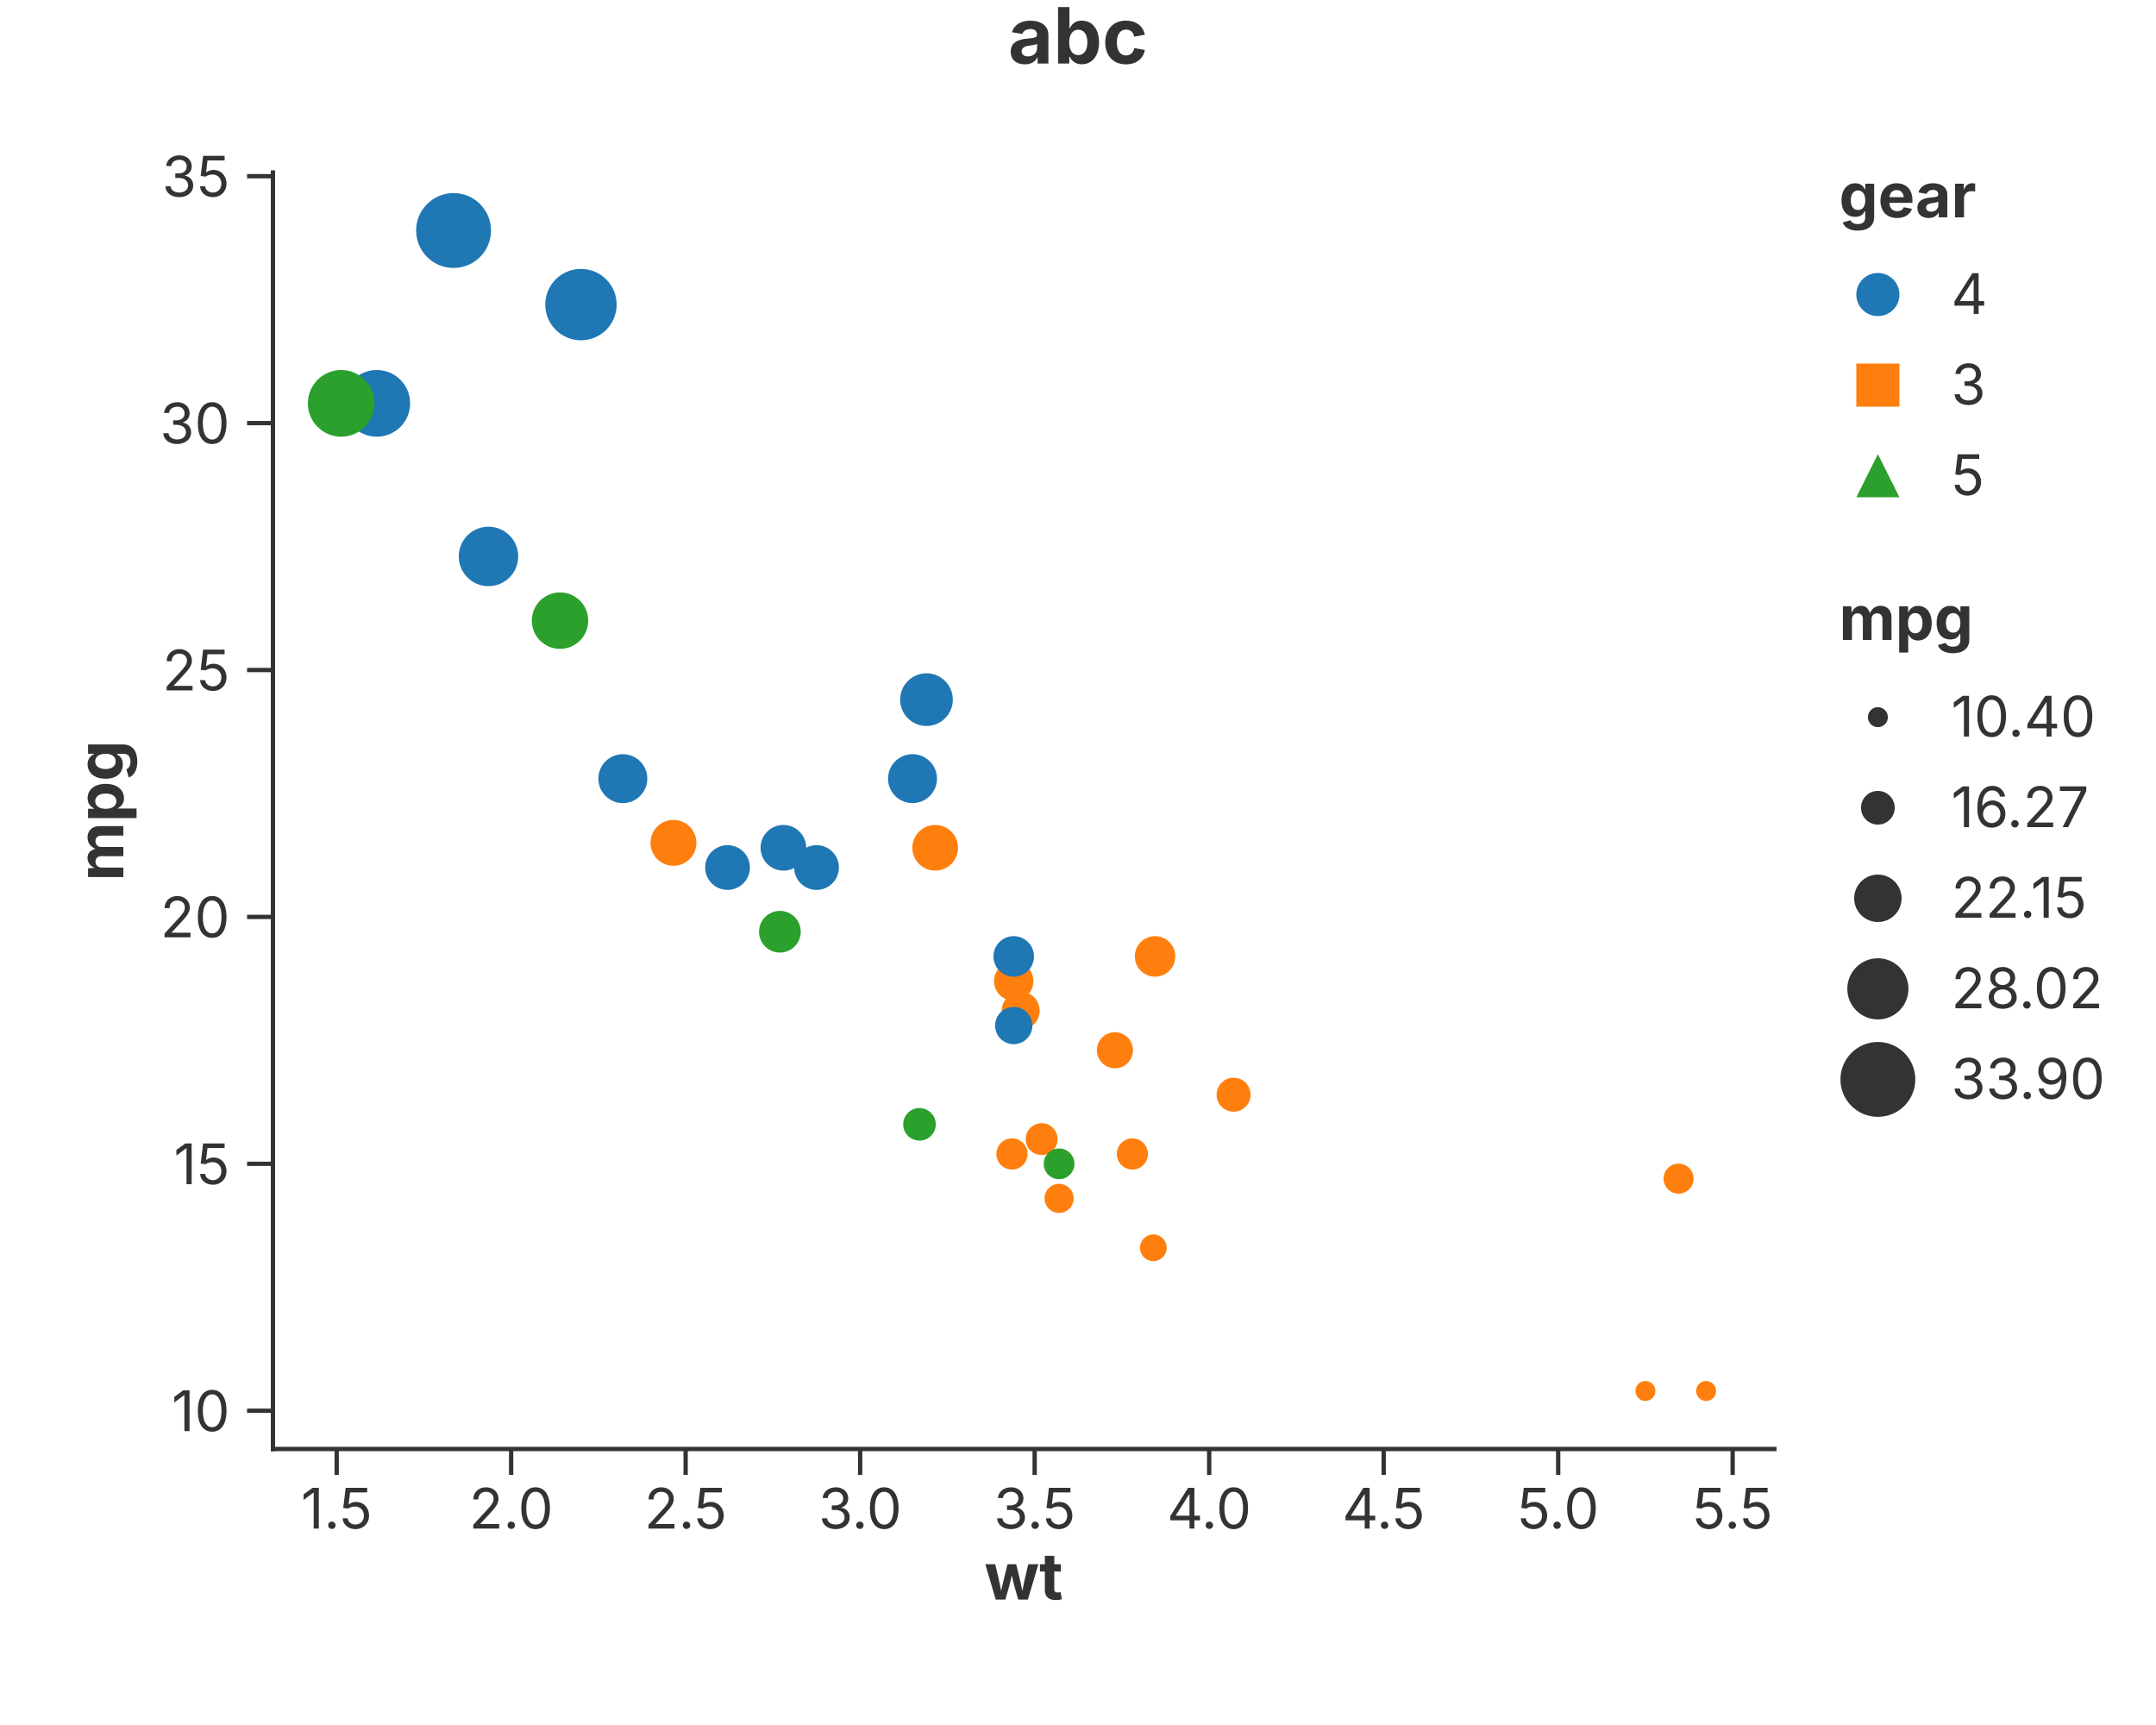
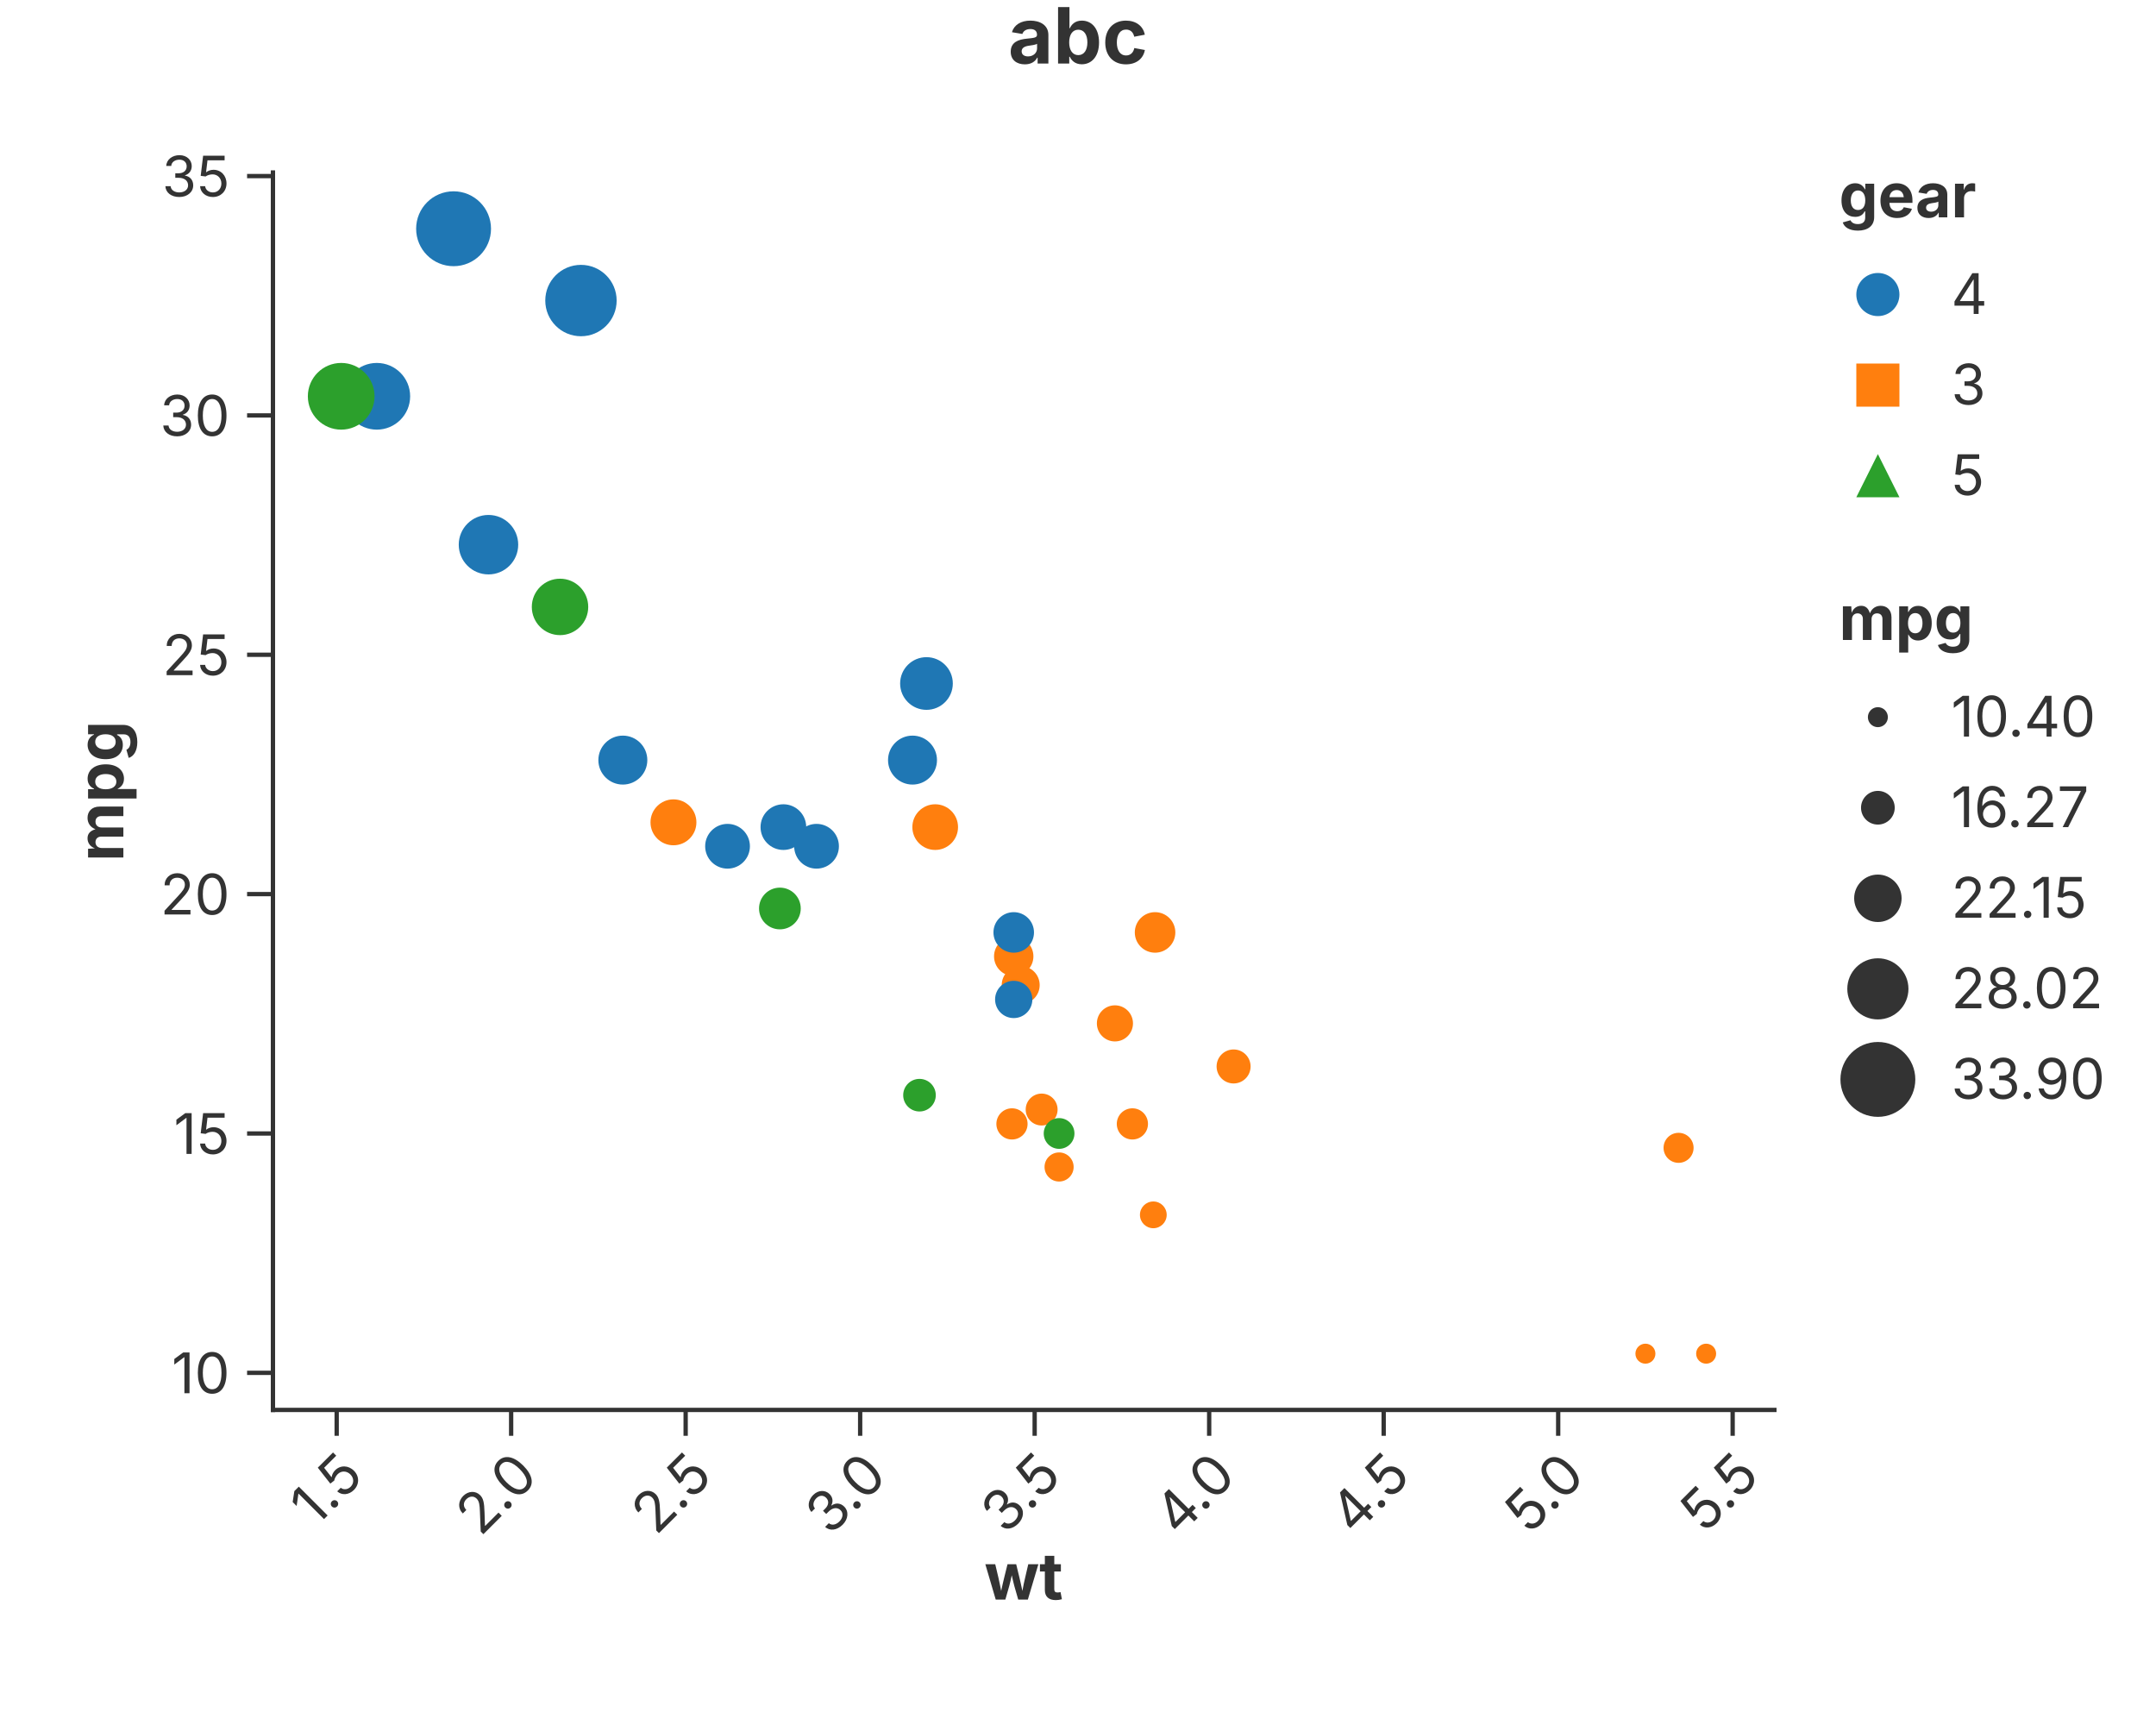
<svg xmlns="http://www.w3.org/2000/svg" width="500" height="400" viewBox="0 0 500 400">
  <rect width="100%" height="100%" fill="white" />
  <text x="250.00" y="8.00" text-anchor="middle" dominant-baseline="middle" font-family="Inter, -apple-system, BlinkMacSystemFont, 'Segoe UI', Roboto, Helvetica, Arial, 'PingFang SC', 'Microsoft YaHei', Ubuntu, Cantarell, 'Noto Sans', sans-serif" font-size="18" fill="#333" font-weight="bold">abc</text>
-   <line x1="63.30" y1="336.00" x2="411.50" y2="336.00" stroke="#333" stroke-width="1" stroke-linecap="square" />
-   <line x1="78.08" y1="336.00" x2="78.08" y2="342.00" stroke="#333" stroke-width="1.0" />
-   <text x="78.08" y="345.00" font-size="13" font-family="Inter, -apple-system, BlinkMacSystemFont, 'Segoe UI', Roboto, Helvetica, Arial, 'PingFang SC', 'Microsoft YaHei', Ubuntu, Cantarell, 'Noto Sans', sans-serif" fill="#333" text-anchor="middle" dominant-baseline="hanging">1.5</text>
-   <line x1="118.54" y1="336.00" x2="118.54" y2="342.00" stroke="#333" stroke-width="1.0" />
-   <text x="118.54" y="345.00" font-size="13" font-family="Inter, -apple-system, BlinkMacSystemFont, 'Segoe UI', Roboto, Helvetica, Arial, 'PingFang SC', 'Microsoft YaHei', Ubuntu, Cantarell, 'Noto Sans', sans-serif" fill="#333" text-anchor="middle" dominant-baseline="hanging">2.0</text>
-   <line x1="159.01" y1="336.00" x2="159.01" y2="342.00" stroke="#333" stroke-width="1.0" />
-   <text x="159.01" y="345.00" font-size="13" font-family="Inter, -apple-system, BlinkMacSystemFont, 'Segoe UI', Roboto, Helvetica, Arial, 'PingFang SC', 'Microsoft YaHei', Ubuntu, Cantarell, 'Noto Sans', sans-serif" fill="#333" text-anchor="middle" dominant-baseline="hanging">2.5</text>
-   <line x1="199.48" y1="336.00" x2="199.48" y2="342.00" stroke="#333" stroke-width="1.0" />
-   <text x="199.48" y="345.00" font-size="13" font-family="Inter, -apple-system, BlinkMacSystemFont, 'Segoe UI', Roboto, Helvetica, Arial, 'PingFang SC', 'Microsoft YaHei', Ubuntu, Cantarell, 'Noto Sans', sans-serif" fill="#333" text-anchor="middle" dominant-baseline="hanging">3.0</text>
-   <line x1="239.95" y1="336.00" x2="239.95" y2="342.00" stroke="#333" stroke-width="1.0" />
-   <text x="239.95" y="345.00" font-size="13" font-family="Inter, -apple-system, BlinkMacSystemFont, 'Segoe UI', Roboto, Helvetica, Arial, 'PingFang SC', 'Microsoft YaHei', Ubuntu, Cantarell, 'Noto Sans', sans-serif" fill="#333" text-anchor="middle" dominant-baseline="hanging">3.5</text>
-   <line x1="280.42" y1="336.00" x2="280.42" y2="342.00" stroke="#333" stroke-width="1.0" />
-   <text x="280.42" y="345.00" font-size="13" font-family="Inter, -apple-system, BlinkMacSystemFont, 'Segoe UI', Roboto, Helvetica, Arial, 'PingFang SC', 'Microsoft YaHei', Ubuntu, Cantarell, 'Noto Sans', sans-serif" fill="#333" text-anchor="middle" dominant-baseline="hanging">4.0</text>
-   <line x1="320.89" y1="336.00" x2="320.89" y2="342.00" stroke="#333" stroke-width="1.0" />
-   <text x="320.89" y="345.00" font-size="13" font-family="Inter, -apple-system, BlinkMacSystemFont, 'Segoe UI', Roboto, Helvetica, Arial, 'PingFang SC', 'Microsoft YaHei', Ubuntu, Cantarell, 'Noto Sans', sans-serif" fill="#333" text-anchor="middle" dominant-baseline="hanging">4.5</text>
-   <line x1="361.36" y1="336.00" x2="361.36" y2="342.00" stroke="#333" stroke-width="1.0" />
-   <text x="361.36" y="345.00" font-size="13" font-family="Inter, -apple-system, BlinkMacSystemFont, 'Segoe UI', Roboto, Helvetica, Arial, 'PingFang SC', 'Microsoft YaHei', Ubuntu, Cantarell, 'Noto Sans', sans-serif" fill="#333" text-anchor="middle" dominant-baseline="hanging">5.0</text>
-   <line x1="401.82" y1="336.00" x2="401.82" y2="342.00" stroke="#333" stroke-width="1.0" />
-   <text x="401.82" y="345.00" font-size="13" font-family="Inter, -apple-system, BlinkMacSystemFont, 'Segoe UI', Roboto, Helvetica, Arial, 'PingFang SC', 'Microsoft YaHei', Ubuntu, Cantarell, 'Noto Sans', sans-serif" fill="#333" text-anchor="middle" dominant-baseline="hanging">5.5</text>
+   <line x1="63.30" y1="326.94" x2="411.50" y2="326.94" stroke="#333" stroke-width="1" stroke-linecap="square" />
+   <line x1="78.08" y1="326.94" x2="78.08" y2="332.94" stroke="#333" stroke-width="1.0" />
+   <text x="78.08" y="335.94" font-size="13" font-family="Inter, -apple-system, BlinkMacSystemFont, 'Segoe UI', Roboto, Helvetica, Arial, 'PingFang SC', 'Microsoft YaHei', Ubuntu, Cantarell, 'Noto Sans', sans-serif" fill="#333" text-anchor="end" dominant-baseline="hanging" transform="rotate(-45.0, 78.08, 335.94)">1.5</text>
+   <line x1="118.54" y1="326.94" x2="118.54" y2="332.94" stroke="#333" stroke-width="1.0" />
+   <text x="118.54" y="335.94" font-size="13" font-family="Inter, -apple-system, BlinkMacSystemFont, 'Segoe UI', Roboto, Helvetica, Arial, 'PingFang SC', 'Microsoft YaHei', Ubuntu, Cantarell, 'Noto Sans', sans-serif" fill="#333" text-anchor="end" dominant-baseline="hanging" transform="rotate(-45.0, 118.54, 335.94)">2.0</text>
+   <line x1="159.01" y1="326.94" x2="159.01" y2="332.94" stroke="#333" stroke-width="1.0" />
+   <text x="159.01" y="335.94" font-size="13" font-family="Inter, -apple-system, BlinkMacSystemFont, 'Segoe UI', Roboto, Helvetica, Arial, 'PingFang SC', 'Microsoft YaHei', Ubuntu, Cantarell, 'Noto Sans', sans-serif" fill="#333" text-anchor="end" dominant-baseline="hanging" transform="rotate(-45.0, 159.01, 335.94)">2.5</text>
+   <line x1="199.48" y1="326.94" x2="199.48" y2="332.94" stroke="#333" stroke-width="1.0" />
+   <text x="199.48" y="335.94" font-size="13" font-family="Inter, -apple-system, BlinkMacSystemFont, 'Segoe UI', Roboto, Helvetica, Arial, 'PingFang SC', 'Microsoft YaHei', Ubuntu, Cantarell, 'Noto Sans', sans-serif" fill="#333" text-anchor="end" dominant-baseline="hanging" transform="rotate(-45.0, 199.48, 335.94)">3.0</text>
+   <line x1="239.95" y1="326.94" x2="239.95" y2="332.94" stroke="#333" stroke-width="1.0" />
+   <text x="239.95" y="335.94" font-size="13" font-family="Inter, -apple-system, BlinkMacSystemFont, 'Segoe UI', Roboto, Helvetica, Arial, 'PingFang SC', 'Microsoft YaHei', Ubuntu, Cantarell, 'Noto Sans', sans-serif" fill="#333" text-anchor="end" dominant-baseline="hanging" transform="rotate(-45.0, 239.95, 335.94)">3.5</text>
+   <line x1="280.42" y1="326.94" x2="280.42" y2="332.94" stroke="#333" stroke-width="1.0" />
+   <text x="280.42" y="335.94" font-size="13" font-family="Inter, -apple-system, BlinkMacSystemFont, 'Segoe UI', Roboto, Helvetica, Arial, 'PingFang SC', 'Microsoft YaHei', Ubuntu, Cantarell, 'Noto Sans', sans-serif" fill="#333" text-anchor="end" dominant-baseline="hanging" transform="rotate(-45.0, 280.42, 335.94)">4.0</text>
+   <line x1="320.89" y1="326.94" x2="320.89" y2="332.94" stroke="#333" stroke-width="1.0" />
+   <text x="320.89" y="335.94" font-size="13" font-family="Inter, -apple-system, BlinkMacSystemFont, 'Segoe UI', Roboto, Helvetica, Arial, 'PingFang SC', 'Microsoft YaHei', Ubuntu, Cantarell, 'Noto Sans', sans-serif" fill="#333" text-anchor="end" dominant-baseline="hanging" transform="rotate(-45.0, 320.89, 335.94)">4.5</text>
+   <line x1="361.36" y1="326.94" x2="361.36" y2="332.94" stroke="#333" stroke-width="1.0" />
+   <text x="361.36" y="335.94" font-size="13" font-family="Inter, -apple-system, BlinkMacSystemFont, 'Segoe UI', Roboto, Helvetica, Arial, 'PingFang SC', 'Microsoft YaHei', Ubuntu, Cantarell, 'Noto Sans', sans-serif" fill="#333" text-anchor="end" dominant-baseline="hanging" transform="rotate(-45.0, 361.36, 335.94)">5.0</text>
+   <line x1="401.82" y1="326.94" x2="401.82" y2="332.94" stroke="#333" stroke-width="1.0" />
+   <text x="401.82" y="335.94" font-size="13" font-family="Inter, -apple-system, BlinkMacSystemFont, 'Segoe UI', Roboto, Helvetica, Arial, 'PingFang SC', 'Microsoft YaHei', Ubuntu, Cantarell, 'Noto Sans', sans-serif" fill="#333" text-anchor="end" dominant-baseline="hanging" transform="rotate(-45.0, 401.82, 335.94)">5.5</text>
  <text x="237.40" y="360.00" text-anchor="middle" font-size="15" font-family="Inter, -apple-system, BlinkMacSystemFont, 'Segoe UI', Roboto, Helvetica, Arial, 'PingFang SC', 'Microsoft YaHei', Ubuntu, Cantarell, 'Noto Sans', sans-serif" fill="#333" font-weight="bold" dominant-baseline="hanging">wt</text>
-   <line x1="63.30" y1="336.00" x2="63.30" y2="40.00" stroke="#333" stroke-width="1" stroke-linecap="square" />
-   <line x1="63.30" y1="327.13" x2="57.30" y2="327.13" stroke="#333" stroke-width="1.0" />
-   <text x="53.30" y="327.13" font-size="13" font-family="Inter, -apple-system, BlinkMacSystemFont, 'Segoe UI', Roboto, Helvetica, Arial, 'PingFang SC', 'Microsoft YaHei', Ubuntu, Cantarell, 'Noto Sans', sans-serif" fill="#333" text-anchor="end" dominant-baseline="central">10</text>
-   <line x1="63.30" y1="269.87" x2="57.30" y2="269.87" stroke="#333" stroke-width="1.0" />
-   <text x="53.30" y="269.87" font-size="13" font-family="Inter, -apple-system, BlinkMacSystemFont, 'Segoe UI', Roboto, Helvetica, Arial, 'PingFang SC', 'Microsoft YaHei', Ubuntu, Cantarell, 'Noto Sans', sans-serif" fill="#333" text-anchor="end" dominant-baseline="central">15</text>
-   <line x1="63.30" y1="212.62" x2="57.30" y2="212.62" stroke="#333" stroke-width="1.0" />
-   <text x="53.30" y="212.62" font-size="13" font-family="Inter, -apple-system, BlinkMacSystemFont, 'Segoe UI', Roboto, Helvetica, Arial, 'PingFang SC', 'Microsoft YaHei', Ubuntu, Cantarell, 'Noto Sans', sans-serif" fill="#333" text-anchor="end" dominant-baseline="central">20</text>
-   <line x1="63.30" y1="155.37" x2="57.30" y2="155.37" stroke="#333" stroke-width="1.0" />
-   <text x="53.30" y="155.37" font-size="13" font-family="Inter, -apple-system, BlinkMacSystemFont, 'Segoe UI', Roboto, Helvetica, Arial, 'PingFang SC', 'Microsoft YaHei', Ubuntu, Cantarell, 'Noto Sans', sans-serif" fill="#333" text-anchor="end" dominant-baseline="central">25</text>
-   <line x1="63.30" y1="98.11" x2="57.30" y2="98.11" stroke="#333" stroke-width="1.0" />
-   <text x="53.30" y="98.11" font-size="13" font-family="Inter, -apple-system, BlinkMacSystemFont, 'Segoe UI', Roboto, Helvetica, Arial, 'PingFang SC', 'Microsoft YaHei', Ubuntu, Cantarell, 'Noto Sans', sans-serif" fill="#333" text-anchor="end" dominant-baseline="central">30</text>
-   <line x1="63.30" y1="40.86" x2="57.30" y2="40.86" stroke="#333" stroke-width="1.0" />
-   <text x="53.30" y="40.86" font-size="13" font-family="Inter, -apple-system, BlinkMacSystemFont, 'Segoe UI', Roboto, Helvetica, Arial, 'PingFang SC', 'Microsoft YaHei', Ubuntu, Cantarell, 'Noto Sans', sans-serif" fill="#333" text-anchor="end" dominant-baseline="central">35</text>
-   <text x="23.00" y="188.00" text-anchor="middle" font-size="15" font-family="Inter, -apple-system, BlinkMacSystemFont, 'Segoe UI', Roboto, Helvetica, Arial, 'PingFang SC', 'Microsoft YaHei', Ubuntu, Cantarell, 'Noto Sans', sans-serif" fill="#333" font-weight="bold" transform="rotate(-90, 23.00, 188.00)" dominant-baseline="middle">mpg</text>
+   <line x1="63.30" y1="326.94" x2="63.30" y2="40.00" stroke="#333" stroke-width="1" stroke-linecap="square" />
+   <line x1="63.30" y1="318.34" x2="57.30" y2="318.34" stroke="#333" stroke-width="1.0" />
+   <text x="53.30" y="318.34" font-size="13" font-family="Inter, -apple-system, BlinkMacSystemFont, 'Segoe UI', Roboto, Helvetica, Arial, 'PingFang SC', 'Microsoft YaHei', Ubuntu, Cantarell, 'Noto Sans', sans-serif" fill="#333" text-anchor="end" dominant-baseline="central">10</text>
+   <line x1="63.30" y1="262.84" x2="57.30" y2="262.84" stroke="#333" stroke-width="1.0" />
+   <text x="53.30" y="262.84" font-size="13" font-family="Inter, -apple-system, BlinkMacSystemFont, 'Segoe UI', Roboto, Helvetica, Arial, 'PingFang SC', 'Microsoft YaHei', Ubuntu, Cantarell, 'Noto Sans', sans-serif" fill="#333" text-anchor="end" dominant-baseline="central">15</text>
+   <line x1="63.30" y1="207.33" x2="57.30" y2="207.33" stroke="#333" stroke-width="1.0" />
+   <text x="53.30" y="207.33" font-size="13" font-family="Inter, -apple-system, BlinkMacSystemFont, 'Segoe UI', Roboto, Helvetica, Arial, 'PingFang SC', 'Microsoft YaHei', Ubuntu, Cantarell, 'Noto Sans', sans-serif" fill="#333" text-anchor="end" dominant-baseline="central">20</text>
+   <line x1="63.30" y1="151.83" x2="57.30" y2="151.83" stroke="#333" stroke-width="1.0" />
+   <text x="53.30" y="151.83" font-size="13" font-family="Inter, -apple-system, BlinkMacSystemFont, 'Segoe UI', Roboto, Helvetica, Arial, 'PingFang SC', 'Microsoft YaHei', Ubuntu, Cantarell, 'Noto Sans', sans-serif" fill="#333" text-anchor="end" dominant-baseline="central">25</text>
+   <line x1="63.30" y1="96.33" x2="57.30" y2="96.33" stroke="#333" stroke-width="1.0" />
+   <text x="53.30" y="96.33" font-size="13" font-family="Inter, -apple-system, BlinkMacSystemFont, 'Segoe UI', Roboto, Helvetica, Arial, 'PingFang SC', 'Microsoft YaHei', Ubuntu, Cantarell, 'Noto Sans', sans-serif" fill="#333" text-anchor="end" dominant-baseline="central">30</text>
+   <line x1="63.30" y1="40.83" x2="57.30" y2="40.83" stroke="#333" stroke-width="1.0" />
+   <text x="53.30" y="40.83" font-size="13" font-family="Inter, -apple-system, BlinkMacSystemFont, 'Segoe UI', Roboto, Helvetica, Arial, 'PingFang SC', 'Microsoft YaHei', Ubuntu, Cantarell, 'Noto Sans', sans-serif" fill="#333" text-anchor="end" dominant-baseline="central">35</text>
+   <text x="23.00" y="183.47" text-anchor="middle" font-size="15" font-family="Inter, -apple-system, BlinkMacSystemFont, 'Segoe UI', Roboto, Helvetica, Arial, 'PingFang SC', 'Microsoft YaHei', Ubuntu, Cantarell, 'Noto Sans', sans-serif" fill="#333" font-weight="bold" transform="rotate(-90, 23.00, 183.47)" dominant-baseline="middle">mpg</text>
  <defs>
    <clipPath id="plot-clip-area">
-       <rect x="63.300" y="40.000" width="348.200" height="296.000" />
+       <rect x="63.300" y="40.000" width="348.200" height="286.938" />
    </clipPath>
  </defs>
-   <circle cx="168.725" cy="201.168" r="5.189" fill="#1f77b4" stroke="none" stroke-width="0.000" fill-opacity="1.000" stroke-opacity="1.000" clip-path="url(#plot-clip-area)" />
-   <circle cx="189.364" cy="201.168" r="5.189" fill="#1f77b4" stroke="none" stroke-width="0.000" fill-opacity="1.000" stroke-opacity="1.000" clip-path="url(#plot-clip-area)" />
-   <circle cx="144.444" cy="180.557" r="5.676" fill="#1f77b4" stroke="none" stroke-width="0.000" fill-opacity="1.000" stroke-opacity="1.000" clip-path="url(#plot-clip-area)" />
-   <circle cx="216.882" cy="196.588" r="5.297" fill="#ff7f0e" stroke="none" stroke-width="0.000" fill-opacity="1.000" stroke-opacity="1.000" clip-path="url(#plot-clip-area)" />
-   <circle cx="235.093" cy="227.505" r="4.566" fill="#ff7f0e" stroke="none" stroke-width="0.000" fill-opacity="1.000" stroke-opacity="1.000" clip-path="url(#plot-clip-area)" />
-   <circle cx="236.712" cy="234.375" r="4.403" fill="#ff7f0e" stroke="none" stroke-width="0.000" fill-opacity="1.000" stroke-opacity="1.000" clip-path="url(#plot-clip-area)" />
-   <circle cx="245.615" cy="277.888" r="3.374" fill="#ff7f0e" stroke="none" stroke-width="0.000" fill-opacity="1.000" stroke-opacity="1.000" clip-path="url(#plot-clip-area)" />
-   <circle cx="214.859" cy="162.236" r="6.109" fill="#1f77b4" stroke="none" stroke-width="0.000" fill-opacity="1.000" stroke-opacity="1.000" clip-path="url(#plot-clip-area)" />
-   <circle cx="211.621" cy="180.557" r="5.676" fill="#1f77b4" stroke="none" stroke-width="0.000" fill-opacity="1.000" stroke-opacity="1.000" clip-path="url(#plot-clip-area)" />
-   <circle cx="235.093" cy="221.779" r="4.701" fill="#1f77b4" stroke="none" stroke-width="0.000" fill-opacity="1.000" stroke-opacity="1.000" clip-path="url(#plot-clip-area)" />
-   <circle cx="235.093" cy="237.810" r="4.322" fill="#1f77b4" stroke="none" stroke-width="0.000" fill-opacity="1.000" stroke-opacity="1.000" clip-path="url(#plot-clip-area)" />
-   <circle cx="286.084" cy="253.841" r="3.943" fill="#ff7f0e" stroke="none" stroke-width="0.000" fill-opacity="1.000" stroke-opacity="1.000" clip-path="url(#plot-clip-area)" />
-   <circle cx="258.565" cy="243.536" r="4.187" fill="#ff7f0e" stroke="none" stroke-width="0.000" fill-opacity="1.000" stroke-opacity="1.000" clip-path="url(#plot-clip-area)" />
-   <circle cx="262.612" cy="267.582" r="3.618" fill="#ff7f0e" stroke="none" stroke-width="0.000" fill-opacity="1.000" stroke-opacity="1.000" clip-path="url(#plot-clip-area)" />
-   <circle cx="381.590" cy="322.545" r="2.318" fill="#ff7f0e" stroke="none" stroke-width="0.000" fill-opacity="1.000" stroke-opacity="1.000" clip-path="url(#plot-clip-area)" />
-   <circle cx="395.673" cy="322.545" r="2.318" fill="#ff7f0e" stroke="none" stroke-width="0.000" fill-opacity="1.000" stroke-opacity="1.000" clip-path="url(#plot-clip-area)" />
-   <circle cx="389.279" cy="273.308" r="3.483" fill="#ff7f0e" stroke="none" stroke-width="0.000" fill-opacity="1.000" stroke-opacity="1.000" clip-path="url(#plot-clip-area)" />
-   <circle cx="134.731" cy="70.631" r="8.276" fill="#1f77b4" stroke="none" stroke-width="0.000" fill-opacity="1.000" stroke-opacity="1.000" clip-path="url(#plot-clip-area)" />
-   <circle cx="87.383" cy="93.532" r="7.734" fill="#1f77b4" stroke="none" stroke-width="0.000" fill-opacity="1.000" stroke-opacity="1.000" clip-path="url(#plot-clip-area)" />
-   <circle cx="105.189" cy="53.455" r="8.682" fill="#1f77b4" stroke="none" stroke-width="0.000" fill-opacity="1.000" stroke-opacity="1.000" clip-path="url(#plot-clip-area)" />
-   <circle cx="156.180" cy="195.443" r="5.324" fill="#ff7f0e" stroke="none" stroke-width="0.000" fill-opacity="1.000" stroke-opacity="1.000" clip-path="url(#plot-clip-area)" />
-   <circle cx="241.568" cy="264.147" r="3.699" fill="#ff7f0e" stroke="none" stroke-width="0.000" fill-opacity="1.000" stroke-opacity="1.000" clip-path="url(#plot-clip-area)" />
-   <circle cx="234.689" cy="267.582" r="3.618" fill="#ff7f0e" stroke="none" stroke-width="0.000" fill-opacity="1.000" stroke-opacity="1.000" clip-path="url(#plot-clip-area)" />
-   <circle cx="267.468" cy="289.338" r="3.103" fill="#ff7f0e" stroke="none" stroke-width="0.000" fill-opacity="1.000" stroke-opacity="1.000" clip-path="url(#plot-clip-area)" />
-   <circle cx="267.873" cy="221.779" r="4.701" fill="#ff7f0e" stroke="none" stroke-width="0.000" fill-opacity="1.000" stroke-opacity="1.000" clip-path="url(#plot-clip-area)" />
-   <circle cx="113.283" cy="129.029" r="6.895" fill="#1f77b4" stroke="none" stroke-width="0.000" fill-opacity="1.000" stroke-opacity="1.000" clip-path="url(#plot-clip-area)" />
-   <circle cx="129.875" cy="143.915" r="6.543" fill="#2ca02c" stroke="none" stroke-width="0.000" fill-opacity="1.000" stroke-opacity="1.000" clip-path="url(#plot-clip-area)" />
-   <circle cx="79.127" cy="93.532" r="7.734" fill="#2ca02c" stroke="none" stroke-width="0.000" fill-opacity="1.000" stroke-opacity="1.000" clip-path="url(#plot-clip-area)" />
-   <circle cx="213.240" cy="260.712" r="3.780" fill="#2ca02c" stroke="none" stroke-width="0.000" fill-opacity="1.000" stroke-opacity="1.000" clip-path="url(#plot-clip-area)" />
-   <circle cx="180.865" cy="216.054" r="4.837" fill="#2ca02c" stroke="none" stroke-width="0.000" fill-opacity="1.000" stroke-opacity="1.000" clip-path="url(#plot-clip-area)" />
-   <circle cx="245.615" cy="269.872" r="3.564" fill="#2ca02c" stroke="none" stroke-width="0.000" fill-opacity="1.000" stroke-opacity="1.000" clip-path="url(#plot-clip-area)" />
-   <circle cx="181.675" cy="196.588" r="5.297" fill="#1f77b4" stroke="none" stroke-width="0.000" fill-opacity="1.000" stroke-opacity="1.000" clip-path="url(#plot-clip-area)" />
+   <circle cx="168.725" cy="196.234" r="5.189" fill="#1f77b4" stroke="none" stroke-width="0.000" fill-opacity="1.000" stroke-opacity="1.000" clip-path="url(#plot-clip-area)" />
+   <circle cx="189.364" cy="196.234" r="5.189" fill="#1f77b4" stroke="none" stroke-width="0.000" fill-opacity="1.000" stroke-opacity="1.000" clip-path="url(#plot-clip-area)" />
+   <circle cx="144.444" cy="176.254" r="5.676" fill="#1f77b4" stroke="none" stroke-width="0.000" fill-opacity="1.000" stroke-opacity="1.000" clip-path="url(#plot-clip-area)" />
+   <circle cx="216.882" cy="191.794" r="5.297" fill="#ff7f0e" stroke="none" stroke-width="0.000" fill-opacity="1.000" stroke-opacity="1.000" clip-path="url(#plot-clip-area)" />
+   <circle cx="235.093" cy="221.765" r="4.566" fill="#ff7f0e" stroke="none" stroke-width="0.000" fill-opacity="1.000" stroke-opacity="1.000" clip-path="url(#plot-clip-area)" />
+   <circle cx="236.712" cy="228.425" r="4.403" fill="#ff7f0e" stroke="none" stroke-width="0.000" fill-opacity="1.000" stroke-opacity="1.000" clip-path="url(#plot-clip-area)" />
+   <circle cx="245.615" cy="270.605" r="3.374" fill="#ff7f0e" stroke="none" stroke-width="0.000" fill-opacity="1.000" stroke-opacity="1.000" clip-path="url(#plot-clip-area)" />
+   <circle cx="214.859" cy="158.494" r="6.109" fill="#1f77b4" stroke="none" stroke-width="0.000" fill-opacity="1.000" stroke-opacity="1.000" clip-path="url(#plot-clip-area)" />
+   <circle cx="211.621" cy="176.254" r="5.676" fill="#1f77b4" stroke="none" stroke-width="0.000" fill-opacity="1.000" stroke-opacity="1.000" clip-path="url(#plot-clip-area)" />
+   <circle cx="235.093" cy="216.215" r="4.701" fill="#1f77b4" stroke="none" stroke-width="0.000" fill-opacity="1.000" stroke-opacity="1.000" clip-path="url(#plot-clip-area)" />
+   <circle cx="235.093" cy="231.755" r="4.322" fill="#1f77b4" stroke="none" stroke-width="0.000" fill-opacity="1.000" stroke-opacity="1.000" clip-path="url(#plot-clip-area)" />
+   <circle cx="286.084" cy="247.295" r="3.943" fill="#ff7f0e" stroke="none" stroke-width="0.000" fill-opacity="1.000" stroke-opacity="1.000" clip-path="url(#plot-clip-area)" />
+   <circle cx="258.565" cy="237.305" r="4.187" fill="#ff7f0e" stroke="none" stroke-width="0.000" fill-opacity="1.000" stroke-opacity="1.000" clip-path="url(#plot-clip-area)" />
+   <circle cx="262.612" cy="260.615" r="3.618" fill="#ff7f0e" stroke="none" stroke-width="0.000" fill-opacity="1.000" stroke-opacity="1.000" clip-path="url(#plot-clip-area)" />
+   <circle cx="381.590" cy="313.896" r="2.318" fill="#ff7f0e" stroke="none" stroke-width="0.000" fill-opacity="1.000" stroke-opacity="1.000" clip-path="url(#plot-clip-area)" />
+   <circle cx="395.673" cy="313.896" r="2.318" fill="#ff7f0e" stroke="none" stroke-width="0.000" fill-opacity="1.000" stroke-opacity="1.000" clip-path="url(#plot-clip-area)" />
+   <circle cx="389.279" cy="266.165" r="3.483" fill="#ff7f0e" stroke="none" stroke-width="0.000" fill-opacity="1.000" stroke-opacity="1.000" clip-path="url(#plot-clip-area)" />
+   <circle cx="134.731" cy="69.693" r="8.276" fill="#1f77b4" stroke="none" stroke-width="0.000" fill-opacity="1.000" stroke-opacity="1.000" clip-path="url(#plot-clip-area)" />
+   <circle cx="87.383" cy="91.893" r="7.734" fill="#1f77b4" stroke="none" stroke-width="0.000" fill-opacity="1.000" stroke-opacity="1.000" clip-path="url(#plot-clip-area)" />
+   <circle cx="105.189" cy="53.043" r="8.682" fill="#1f77b4" stroke="none" stroke-width="0.000" fill-opacity="1.000" stroke-opacity="1.000" clip-path="url(#plot-clip-area)" />
+   <circle cx="156.180" cy="190.684" r="5.324" fill="#ff7f0e" stroke="none" stroke-width="0.000" fill-opacity="1.000" stroke-opacity="1.000" clip-path="url(#plot-clip-area)" />
+   <circle cx="241.568" cy="257.285" r="3.699" fill="#ff7f0e" stroke="none" stroke-width="0.000" fill-opacity="1.000" stroke-opacity="1.000" clip-path="url(#plot-clip-area)" />
+   <circle cx="234.689" cy="260.615" r="3.618" fill="#ff7f0e" stroke="none" stroke-width="0.000" fill-opacity="1.000" stroke-opacity="1.000" clip-path="url(#plot-clip-area)" />
+   <circle cx="267.468" cy="281.705" r="3.103" fill="#ff7f0e" stroke="none" stroke-width="0.000" fill-opacity="1.000" stroke-opacity="1.000" clip-path="url(#plot-clip-area)" />
+   <circle cx="267.873" cy="216.215" r="4.701" fill="#ff7f0e" stroke="none" stroke-width="0.000" fill-opacity="1.000" stroke-opacity="1.000" clip-path="url(#plot-clip-area)" />
+   <circle cx="113.283" cy="126.303" r="6.895" fill="#1f77b4" stroke="none" stroke-width="0.000" fill-opacity="1.000" stroke-opacity="1.000" clip-path="url(#plot-clip-area)" />
+   <circle cx="129.875" cy="140.734" r="6.543" fill="#2ca02c" stroke="none" stroke-width="0.000" fill-opacity="1.000" stroke-opacity="1.000" clip-path="url(#plot-clip-area)" />
+   <circle cx="79.127" cy="91.893" r="7.734" fill="#2ca02c" stroke="none" stroke-width="0.000" fill-opacity="1.000" stroke-opacity="1.000" clip-path="url(#plot-clip-area)" />
+   <circle cx="213.240" cy="253.955" r="3.780" fill="#2ca02c" stroke="none" stroke-width="0.000" fill-opacity="1.000" stroke-opacity="1.000" clip-path="url(#plot-clip-area)" />
+   <circle cx="180.865" cy="210.664" r="4.837" fill="#2ca02c" stroke="none" stroke-width="0.000" fill-opacity="1.000" stroke-opacity="1.000" clip-path="url(#plot-clip-area)" />
+   <circle cx="245.615" cy="262.835" r="3.564" fill="#2ca02c" stroke="none" stroke-width="0.000" fill-opacity="1.000" stroke-opacity="1.000" clip-path="url(#plot-clip-area)" />
+   <circle cx="181.675" cy="191.794" r="5.297" fill="#1f77b4" stroke="none" stroke-width="0.000" fill-opacity="1.000" stroke-opacity="1.000" clip-path="url(#plot-clip-area)" />
  <text x="426.500" y="50.400" font-size="14.3" font-family="Inter, -apple-system, BlinkMacSystemFont, 'Segoe UI', Roboto, Helvetica, Arial, 'PingFang SC', 'Microsoft YaHei', Ubuntu, Cantarell, 'Noto Sans', sans-serif" fill="#333" fill-opacity="1.000" text-anchor="start" font-weight="bold">gear</text>
  <circle cx="435.500" cy="68.300" r="5.000" fill="#1f77b4" stroke="none" stroke-width="0.000" fill-opacity="1.000" stroke-opacity="1.000" />
  <text x="452.500" y="72.800" font-size="13.0" font-family="Inter, -apple-system, BlinkMacSystemFont, 'Segoe UI', Roboto, Helvetica, Arial, 'PingFang SC', 'Microsoft YaHei', Ubuntu, Cantarell, 'Noto Sans', sans-serif" fill="#333" fill-opacity="1.000" text-anchor="start" font-weight="normal">4</text>
  <rect x="430.500" y="84.300" width="10.000" height="10.000" fill="#ff7f0e" stroke="none" stroke-width="0.000" fill-opacity="1.000" stroke-opacity="1.000" />
  <text x="452.500" y="93.800" font-size="13.0" font-family="Inter, -apple-system, BlinkMacSystemFont, 'Segoe UI', Roboto, Helvetica, Arial, 'PingFang SC', 'Microsoft YaHei', Ubuntu, Cantarell, 'Noto Sans', sans-serif" fill="#333" fill-opacity="1.000" text-anchor="start" font-weight="normal">3</text>
  <polygon points="435.500,105.300 430.500,115.300 440.500,115.300" fill="#2ca02c" stroke="none" stroke-width="0.000" fill-opacity="1.000" stroke-opacity="1.000" />
  <text x="452.500" y="114.800" font-size="13.0" font-family="Inter, -apple-system, BlinkMacSystemFont, 'Segoe UI', Roboto, Helvetica, Arial, 'PingFang SC', 'Microsoft YaHei', Ubuntu, Cantarell, 'Noto Sans', sans-serif" fill="#333" fill-opacity="1.000" text-anchor="start" font-weight="normal">5</text>
  <text x="426.500" y="148.400" font-size="14.3" font-family="Inter, -apple-system, BlinkMacSystemFont, 'Segoe UI', Roboto, Helvetica, Arial, 'PingFang SC', 'Microsoft YaHei', Ubuntu, Cantarell, 'Noto Sans', sans-serif" fill="#333" fill-opacity="1.000" text-anchor="start" font-weight="bold">mpg</text>
  <circle cx="435.500" cy="166.300" r="2.318" fill="#333333" stroke="none" stroke-width="0.000" fill-opacity="1.000" stroke-opacity="1.000" />
  <text x="452.500" y="170.800" font-size="13.0" font-family="Inter, -apple-system, BlinkMacSystemFont, 'Segoe UI', Roboto, Helvetica, Arial, 'PingFang SC', 'Microsoft YaHei', Ubuntu, Cantarell, 'Noto Sans', sans-serif" fill="#333" fill-opacity="1.000" text-anchor="start" font-weight="normal">10.40</text>
  <circle cx="435.500" cy="187.300" r="3.908" fill="#333333" stroke="none" stroke-width="0.000" fill-opacity="1.000" stroke-opacity="1.000" />
  <text x="452.500" y="191.800" font-size="13.0" font-family="Inter, -apple-system, BlinkMacSystemFont, 'Segoe UI', Roboto, Helvetica, Arial, 'PingFang SC', 'Microsoft YaHei', Ubuntu, Cantarell, 'Noto Sans', sans-serif" fill="#333" fill-opacity="1.000" text-anchor="start" font-weight="normal">16.27</text>
  <circle cx="435.500" cy="208.300" r="5.500" fill="#333333" stroke="none" stroke-width="0.000" fill-opacity="1.000" stroke-opacity="1.000" />
  <text x="452.500" y="212.800" font-size="13.0" font-family="Inter, -apple-system, BlinkMacSystemFont, 'Segoe UI', Roboto, Helvetica, Arial, 'PingFang SC', 'Microsoft YaHei', Ubuntu, Cantarell, 'Noto Sans', sans-serif" fill="#333" fill-opacity="1.000" text-anchor="start" font-weight="normal">22.15</text>
  <circle cx="435.500" cy="229.300" r="7.090" fill="#333333" stroke="none" stroke-width="0.000" fill-opacity="1.000" stroke-opacity="1.000" />
  <text x="452.500" y="233.800" font-size="13.0" font-family="Inter, -apple-system, BlinkMacSystemFont, 'Segoe UI', Roboto, Helvetica, Arial, 'PingFang SC', 'Microsoft YaHei', Ubuntu, Cantarell, 'Noto Sans', sans-serif" fill="#333" fill-opacity="1.000" text-anchor="start" font-weight="normal">28.02</text>
  <circle cx="435.500" cy="250.300" r="8.682" fill="#333333" stroke="none" stroke-width="0.000" fill-opacity="1.000" stroke-opacity="1.000" />
  <text x="452.500" y="254.800" font-size="13.0" font-family="Inter, -apple-system, BlinkMacSystemFont, 'Segoe UI', Roboto, Helvetica, Arial, 'PingFang SC', 'Microsoft YaHei', Ubuntu, Cantarell, 'Noto Sans', sans-serif" fill="#333" fill-opacity="1.000" text-anchor="start" font-weight="normal">33.90</text>
</svg>
